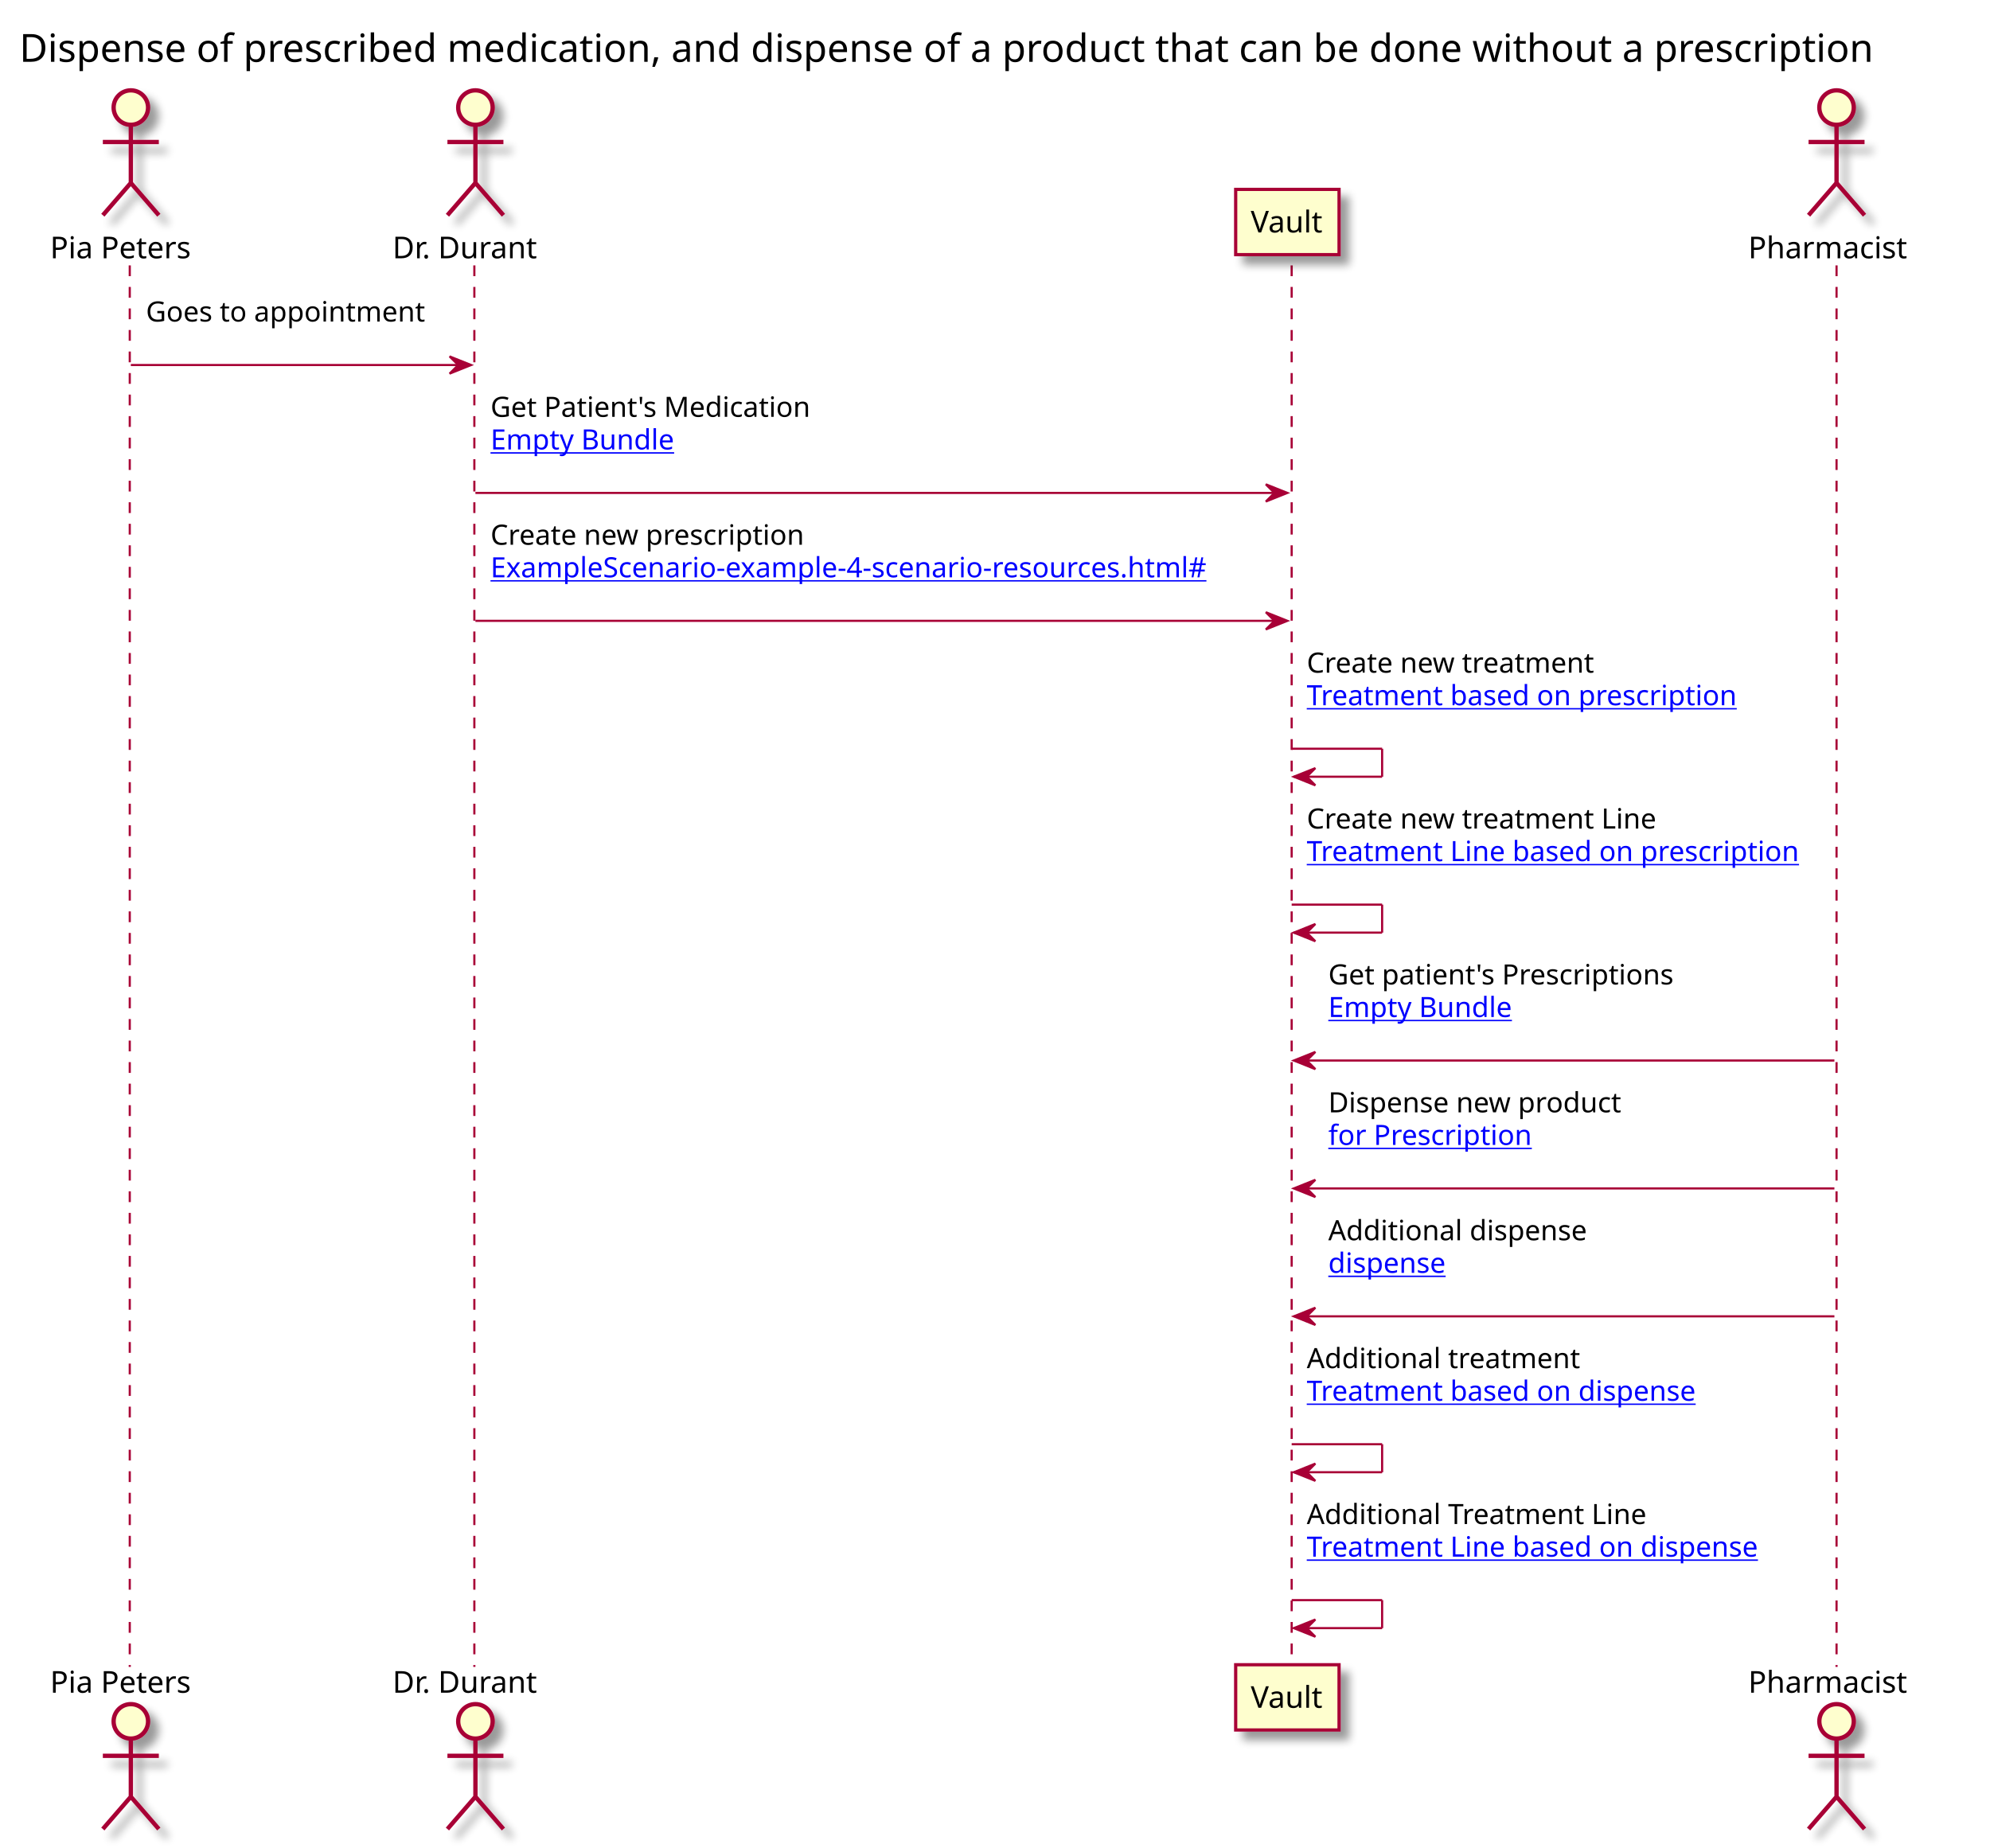
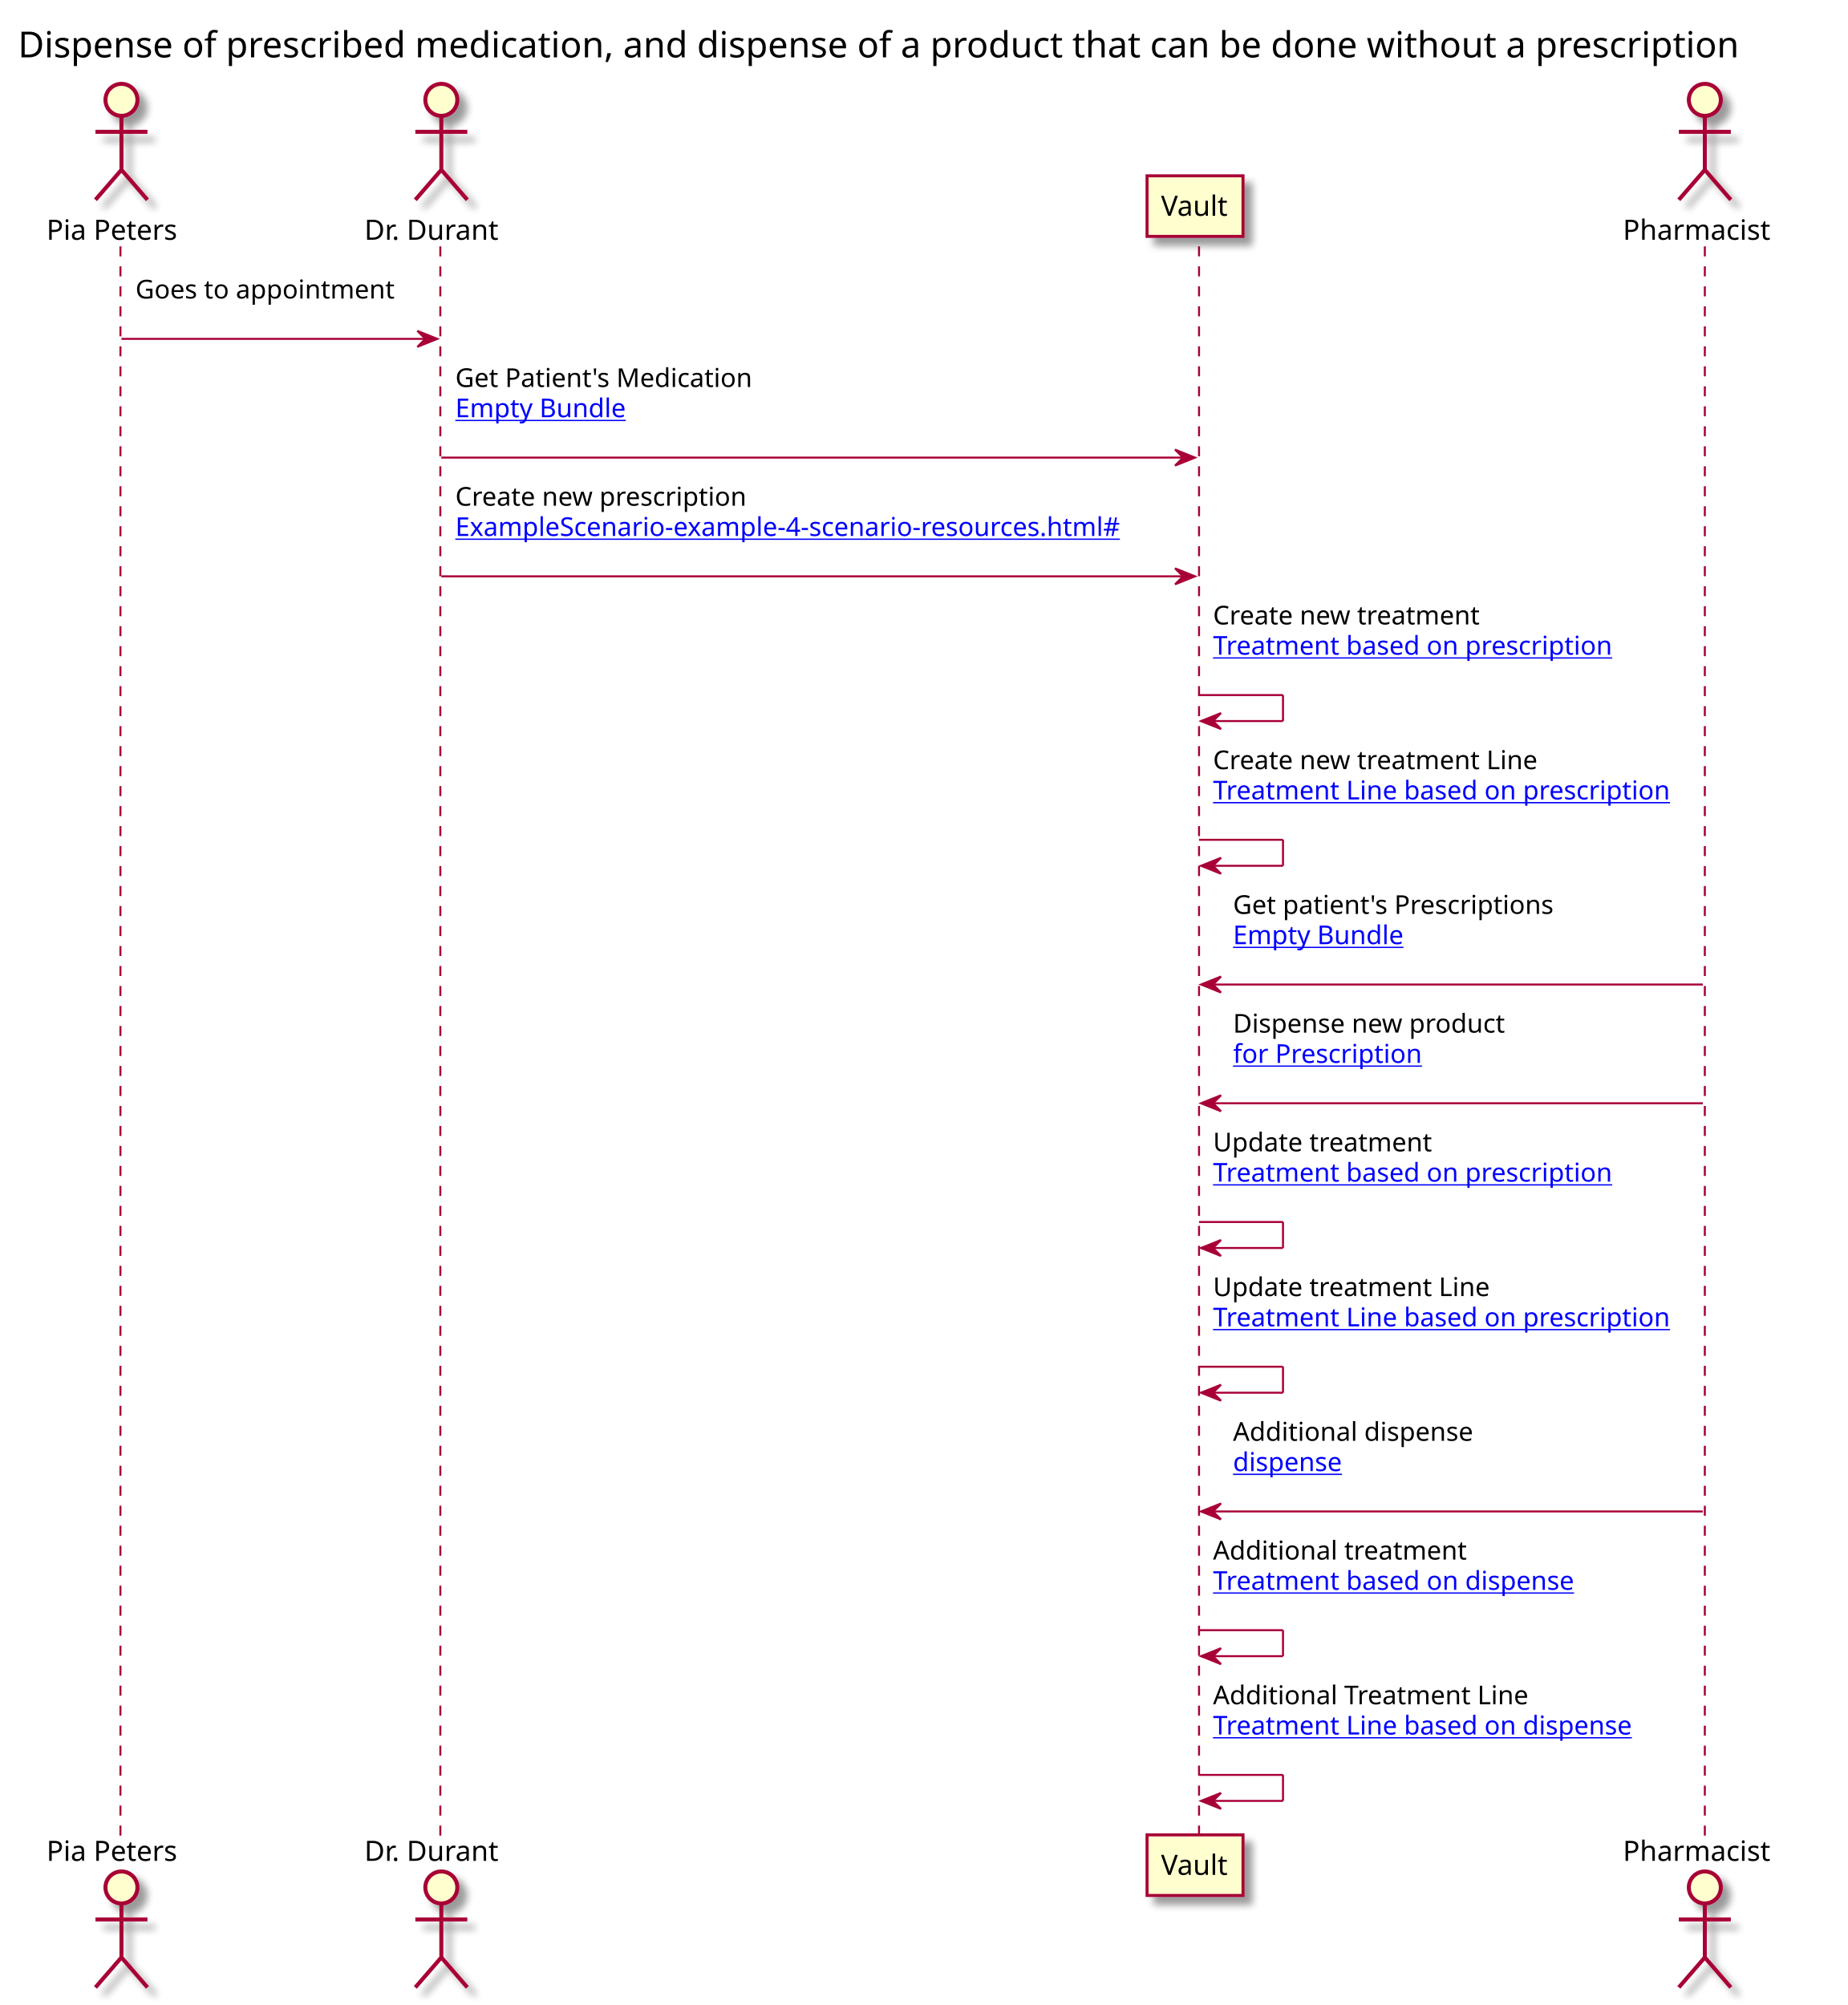
- <svg xmlns="http://www.w3.org/2000/svg" xmlns:xlink="http://www.w3.org/1999/xlink" contentScriptType="application/ecmascript" contentStyleType="text/css" height="858px" preserveAspectRatio="none" style="width:924px;height:858px;" version="1.1" viewBox="0 0 924 858" width="924px" zoomAndPan="magnify">
+ <svg xmlns="http://www.w3.org/2000/svg" xmlns:xlink="http://www.w3.org/1999/xlink" contentScriptType="application/ecmascript" contentStyleType="text/css" height="1003px" preserveAspectRatio="none" style="width:924px;height:1003px;" version="1.1" viewBox="0 0 924 1003" width="924px" zoomAndPan="magnify">
  <defs>
-     <filter height="300%" id="f7kfks00pvx4l" width="300%" x="-1" y="-1">
+     <filter height="300%" id="f1pe3ps2ym9pmf" width="300%" x="-1" y="-1">
      <feGaussianBlur result="blurOut" stdDeviation="2.0" />
      <feColorMatrix in="blurOut" result="blurOut2" type="matrix" values="0 0 0 0 0 0 0 0 0 0 0 0 0 0 0 0 0 0 .4 0" />
      <feOffset dx="4.0" dy="4.0" in="blurOut2" result="blurOut3" />
      <feBlend in="SourceGraphic" in2="blurOut3" mode="normal" />
    </filter>
  </defs>
  <g>
    <text fill="#000000" font-family="sans-serif" font-size="18" lengthAdjust="spacing" textLength="899" x="9" y="28.708">Dispense of prescribed medication, and dispense of a product that can be done without a prescription</text>
-     <line style="stroke:#A80036;stroke-width:1.0;stroke-dasharray:5.0,5.0;" x1="60.25" x2="60.25" y1="123.25" y2="774.102" />
-     <line style="stroke:#A80036;stroke-width:1.0;stroke-dasharray:5.0,5.0;" x1="220.25" x2="220.25" y1="123.25" y2="774.102" />
-     <line style="stroke:#A80036;stroke-width:1.0;stroke-dasharray:5.0,5.0;" x1="599.75" x2="599.75" y1="123.25" y2="774.102" />
-     <line style="stroke:#A80036;stroke-width:1.0;stroke-dasharray:5.0,5.0;" x1="852.75" x2="852.75" y1="123.25" y2="774.102" />
+     <line style="stroke:#A80036;stroke-width:1.0;stroke-dasharray:5.0,5.0;" x1="60.25" x2="60.25" y1="123.25" y2="918.898" />
+     <line style="stroke:#A80036;stroke-width:1.0;stroke-dasharray:5.0,5.0;" x1="220.25" x2="220.25" y1="123.25" y2="918.898" />
+     <line style="stroke:#A80036;stroke-width:1.0;stroke-dasharray:5.0,5.0;" x1="599.75" x2="599.75" y1="123.25" y2="918.898" />
+     <line style="stroke:#A80036;stroke-width:1.0;stroke-dasharray:5.0,5.0;" x1="852.75" x2="852.75" y1="123.25" y2="918.898" />
    <text fill="#000000" font-family="sans-serif" font-size="14" lengthAdjust="spacing" textLength="69" x="23.25" y="119.948">Pia Peters</text>
-     <ellipse cx="60.75" cy="49.953" fill="#FEFECE" filter="url(#f7kfks00pvx4l)" rx="8" ry="8" style="stroke:#A80036;stroke-width:2.0;" />
-     <path d="M60.75,57.953 L60.75,84.953 M47.75,65.953 L73.75,65.953 M60.75,84.953 L47.75,99.953 M60.75,84.953 L73.75,99.953 " fill="none" filter="url(#f7kfks00pvx4l)" style="stroke:#A80036;stroke-width:2.0;" />
-     <text fill="#000000" font-family="sans-serif" font-size="14" lengthAdjust="spacing" textLength="69" x="23.25" y="786.097">Pia Peters</text>
-     <ellipse cx="60.75" cy="799.398" fill="#FEFECE" filter="url(#f7kfks00pvx4l)" rx="8" ry="8" style="stroke:#A80036;stroke-width:2.0;" />
-     <path d="M60.75,807.398 L60.75,834.398 M47.75,815.398 L73.75,815.398 M60.75,834.398 L47.75,849.398 M60.75,834.398 L73.75,849.398 " fill="none" filter="url(#f7kfks00pvx4l)" style="stroke:#A80036;stroke-width:2.0;" />
+     <ellipse cx="60.75" cy="49.953" fill="#FEFECE" filter="url(#f1pe3ps2ym9pmf)" rx="8" ry="8" style="stroke:#A80036;stroke-width:2.0;" />
+     <path d="M60.75,57.953 L60.75,84.953 M47.75,65.953 L73.75,65.953 M60.75,84.953 L47.75,99.953 M60.75,84.953 L73.75,99.953 " fill="none" filter="url(#f1pe3ps2ym9pmf)" style="stroke:#A80036;stroke-width:2.0;" />
+     <text fill="#000000" font-family="sans-serif" font-size="14" lengthAdjust="spacing" textLength="69" x="23.25" y="930.894">Pia Peters</text>
+     <ellipse cx="60.75" cy="944.195" fill="#FEFECE" filter="url(#f1pe3ps2ym9pmf)" rx="8" ry="8" style="stroke:#A80036;stroke-width:2.0;" />
+     <path d="M60.75,952.195 L60.75,979.195 M47.75,960.195 L73.75,960.195 M60.75,979.195 L47.75,994.195 M60.75,979.195 L73.75,994.195 " fill="none" filter="url(#f1pe3ps2ym9pmf)" style="stroke:#A80036;stroke-width:2.0;" />
    <text fill="#000000" font-family="sans-serif" font-size="14" lengthAdjust="spacing" textLength="71" x="182.25" y="119.948">Dr. Durant</text>
-     <ellipse cx="220.75" cy="49.953" fill="#FEFECE" filter="url(#f7kfks00pvx4l)" rx="8" ry="8" style="stroke:#A80036;stroke-width:2.0;" />
-     <path d="M220.75,57.953 L220.75,84.953 M207.75,65.953 L233.75,65.953 M220.75,84.953 L207.75,99.953 M220.75,84.953 L233.75,99.953 " fill="none" filter="url(#f7kfks00pvx4l)" style="stroke:#A80036;stroke-width:2.0;" />
-     <text fill="#000000" font-family="sans-serif" font-size="14" lengthAdjust="spacing" textLength="71" x="182.25" y="786.097">Dr. Durant</text>
-     <ellipse cx="220.75" cy="799.398" fill="#FEFECE" filter="url(#f7kfks00pvx4l)" rx="8" ry="8" style="stroke:#A80036;stroke-width:2.0;" />
-     <path d="M220.75,807.398 L220.75,834.398 M207.75,815.398 L233.75,815.398 M220.75,834.398 L207.75,849.398 M220.75,834.398 L233.75,849.398 " fill="none" filter="url(#f7kfks00pvx4l)" style="stroke:#A80036;stroke-width:2.0;" />
-     <rect fill="#FEFECE" filter="url(#f7kfks00pvx4l)" height="30.297" style="stroke:#A80036;stroke-width:1.5;" width="48" x="573.75" y="87.953" />
+     <ellipse cx="220.75" cy="49.953" fill="#FEFECE" filter="url(#f1pe3ps2ym9pmf)" rx="8" ry="8" style="stroke:#A80036;stroke-width:2.0;" />
+     <path d="M220.75,57.953 L220.75,84.953 M207.75,65.953 L233.75,65.953 M220.75,84.953 L207.75,99.953 M220.75,84.953 L233.75,99.953 " fill="none" filter="url(#f1pe3ps2ym9pmf)" style="stroke:#A80036;stroke-width:2.0;" />
+     <text fill="#000000" font-family="sans-serif" font-size="14" lengthAdjust="spacing" textLength="71" x="182.25" y="930.894">Dr. Durant</text>
+     <ellipse cx="220.75" cy="944.195" fill="#FEFECE" filter="url(#f1pe3ps2ym9pmf)" rx="8" ry="8" style="stroke:#A80036;stroke-width:2.0;" />
+     <path d="M220.75,952.195 L220.75,979.195 M207.75,960.195 L233.75,960.195 M220.75,979.195 L207.75,994.195 M220.75,979.195 L233.75,994.195 " fill="none" filter="url(#f1pe3ps2ym9pmf)" style="stroke:#A80036;stroke-width:2.0;" />
+     <rect fill="#FEFECE" filter="url(#f1pe3ps2ym9pmf)" height="30.297" style="stroke:#A80036;stroke-width:1.5;" width="48" x="573.75" y="87.953" />
    <text fill="#000000" font-family="sans-serif" font-size="14" lengthAdjust="spacing" textLength="34" x="580.75" y="107.948">Vault</text>
-     <rect fill="#FEFECE" filter="url(#f7kfks00pvx4l)" height="30.297" style="stroke:#A80036;stroke-width:1.5;" width="48" x="573.75" y="773.102" />
-     <text fill="#000000" font-family="sans-serif" font-size="14" lengthAdjust="spacing" textLength="34" x="580.75" y="793.097">Vault</text>
+     <rect fill="#FEFECE" filter="url(#f1pe3ps2ym9pmf)" height="30.297" style="stroke:#A80036;stroke-width:1.5;" width="48" x="573.75" y="917.898" />
+     <text fill="#000000" font-family="sans-serif" font-size="14" lengthAdjust="spacing" textLength="34" x="580.75" y="937.894">Vault</text>
    <text fill="#000000" font-family="sans-serif" font-size="14" lengthAdjust="spacing" textLength="76" x="811.75" y="119.948">Pharmacist</text>
-     <ellipse cx="852.75" cy="49.953" fill="#FEFECE" filter="url(#f7kfks00pvx4l)" rx="8" ry="8" style="stroke:#A80036;stroke-width:2.0;" />
-     <path d="M852.75,57.953 L852.75,84.953 M839.75,65.953 L865.75,65.953 M852.75,84.953 L839.75,99.953 M852.75,84.953 L865.75,99.953 " fill="none" filter="url(#f7kfks00pvx4l)" style="stroke:#A80036;stroke-width:2.0;" />
-     <text fill="#000000" font-family="sans-serif" font-size="14" lengthAdjust="spacing" textLength="76" x="811.75" y="786.097">Pharmacist</text>
-     <ellipse cx="852.75" cy="799.398" fill="#FEFECE" filter="url(#f7kfks00pvx4l)" rx="8" ry="8" style="stroke:#A80036;stroke-width:2.0;" />
-     <path d="M852.75,807.398 L852.75,834.398 M839.75,815.398 L865.75,815.398 M852.75,834.398 L839.75,849.398 M852.75,834.398 L865.75,849.398 " fill="none" filter="url(#f7kfks00pvx4l)" style="stroke:#A80036;stroke-width:2.0;" />
+     <ellipse cx="852.75" cy="49.953" fill="#FEFECE" filter="url(#f1pe3ps2ym9pmf)" rx="8" ry="8" style="stroke:#A80036;stroke-width:2.0;" />
+     <path d="M852.75,57.953 L852.75,84.953 M839.75,65.953 L865.75,65.953 M852.75,84.953 L839.75,99.953 M852.75,84.953 L865.75,99.953 " fill="none" filter="url(#f1pe3ps2ym9pmf)" style="stroke:#A80036;stroke-width:2.0;" />
+     <text fill="#000000" font-family="sans-serif" font-size="14" lengthAdjust="spacing" textLength="76" x="811.75" y="930.894">Pharmacist</text>
+     <ellipse cx="852.75" cy="944.195" fill="#FEFECE" filter="url(#f1pe3ps2ym9pmf)" rx="8" ry="8" style="stroke:#A80036;stroke-width:2.0;" />
+     <path d="M852.75,952.195 L852.75,979.195 M839.75,960.195 L865.75,960.195 M852.75,979.195 L839.75,994.195 M852.75,979.195 L865.75,994.195 " fill="none" filter="url(#f1pe3ps2ym9pmf)" style="stroke:#A80036;stroke-width:2.0;" />
    <polygon fill="#A80036" points="208.75,165.516,218.75,169.516,208.75,173.516,212.75,169.516" style="stroke:#A80036;stroke-width:1.0;" />
    <line style="stroke:#A80036;stroke-width:1.0;" x1="60.75" x2="214.75" y1="169.516" y2="169.516" />
    <text fill="#000000" font-family="sans-serif" font-size="13" lengthAdjust="spacing" textLength="136" x="67.75" y="149.317">Goes to appointment</text>
    <text fill="#000000" font-family="sans-serif" font-size="13" lengthAdjust="spacing" textLength="0" x="71.75" y="164.45" />
    <polygon fill="#A80036" points="587.75,224.914,597.75,228.914,587.75,232.914,591.75,228.914" style="stroke:#A80036;stroke-width:1.0;" />
    <line style="stroke:#A80036;stroke-width:1.0;" x1="220.75" x2="593.75" y1="228.914" y2="228.914" />
    <text fill="#000000" font-family="sans-serif" font-size="13" lengthAdjust="spacing" textLength="155" x="227.75" y="193.583">Get Patient's Medication</text>
    <a href="ExampleScenario-example-4-scenario-resources.html#EB" target="_top" title="ExampleScenario-example-4-scenario-resources.html#EB" xlink:actuate="onRequest" xlink:href="ExampleScenario-example-4-scenario-resources.html#EB" xlink:show="new" xlink:title="ExampleScenario-example-4-scenario-resources.html#EB" xlink:type="simple">
      <text fill="#0000FF" font-family="sans-serif" font-size="13" lengthAdjust="spacing" text-decoration="underline" textLength="89" x="227.75" y="208.715">Empty Bundle</text>
    </a>
    <text fill="#000000" font-family="sans-serif" font-size="13" lengthAdjust="spacing" textLength="0" x="231.75" y="223.848" />
    <polygon fill="#A80036" points="587.75,284.312,597.75,288.312,587.75,292.312,591.75,288.312" style="stroke:#A80036;stroke-width:1.0;" />
    <line style="stroke:#A80036;stroke-width:1.0;" x1="220.75" x2="593.75" y1="288.312" y2="288.312" />
    <text fill="#000000" font-family="sans-serif" font-size="13" lengthAdjust="spacing" textLength="151" x="227.75" y="252.981">Create new prescription</text>
    <a href="ExampleScenario-example-4-scenario-resources.html#" target="_top" title="ExampleScenario-example-4-scenario-resources.html#" xlink:actuate="onRequest" xlink:href="ExampleScenario-example-4-scenario-resources.html#" xlink:show="new" xlink:title="ExampleScenario-example-4-scenario-resources.html#" xlink:type="simple">
      <text fill="#0000FF" font-family="sans-serif" font-size="13" lengthAdjust="spacing" text-decoration="underline" textLength="355" x="227.75" y="268.114">ExampleScenario-example-4-scenario-resources.html#</text>
    </a>
    <text fill="#000000" font-family="sans-serif" font-size="13" lengthAdjust="spacing" textLength="0" x="231.75" y="283.247" />
    <line style="stroke:#A80036;stroke-width:1.0;" x1="599.75" x2="641.75" y1="347.711" y2="347.711" />
    <line style="stroke:#A80036;stroke-width:1.0;" x1="641.75" x2="641.75" y1="347.711" y2="360.711" />
    <line style="stroke:#A80036;stroke-width:1.0;" x1="600.75" x2="641.75" y1="360.711" y2="360.711" />
    <polygon fill="#A80036" points="610.75,356.711,600.75,360.711,610.75,364.711,606.75,360.711" style="stroke:#A80036;stroke-width:1.0;" />
    <text fill="#000000" font-family="sans-serif" font-size="13" lengthAdjust="spacing" textLength="141" x="606.75" y="312.379">Create new treatment</text>
    <a href="ExampleScenario-example-4-scenario-resources.html#New" target="_top" title="ExampleScenario-example-4-scenario-resources.html#New" xlink:actuate="onRequest" xlink:href="ExampleScenario-example-4-scenario-resources.html#New" xlink:show="new" xlink:title="ExampleScenario-example-4-scenario-resources.html#New" xlink:type="simple">
      <text fill="#0000FF" font-family="sans-serif" font-size="13" lengthAdjust="spacing" text-decoration="underline" textLength="209" x="606.75" y="327.512">Treatment based on prescription</text>
    </a>
    <text fill="#000000" font-family="sans-serif" font-size="13" lengthAdjust="spacing" textLength="0" x="610.75" y="342.645" />
    <line style="stroke:#A80036;stroke-width:1.0;" x1="599.75" x2="641.75" y1="420.109" y2="420.109" />
    <line style="stroke:#A80036;stroke-width:1.0;" x1="641.75" x2="641.75" y1="420.109" y2="433.109" />
    <line style="stroke:#A80036;stroke-width:1.0;" x1="600.75" x2="641.75" y1="433.109" y2="433.109" />
    <polygon fill="#A80036" points="610.75,429.109,600.75,433.109,610.75,437.109,606.75,433.109" style="stroke:#A80036;stroke-width:1.0;" />
    <text fill="#000000" font-family="sans-serif" font-size="13" lengthAdjust="spacing" textLength="171" x="606.75" y="384.778">Create new treatment Line</text>
    <a href="ExampleScenario-example-4-scenario-resources.html#New" target="_top" title="ExampleScenario-example-4-scenario-resources.html#New" xlink:actuate="onRequest" xlink:href="ExampleScenario-example-4-scenario-resources.html#New" xlink:show="new" xlink:title="ExampleScenario-example-4-scenario-resources.html#New" xlink:type="simple">
      <text fill="#0000FF" font-family="sans-serif" font-size="13" lengthAdjust="spacing" text-decoration="underline" textLength="239" x="606.75" y="399.911">Treatment Line based on prescription</text>
    </a>
    <text fill="#000000" font-family="sans-serif" font-size="13" lengthAdjust="spacing" textLength="0" x="610.75" y="415.043" />
    <polygon fill="#A80036" points="610.75,488.508,600.75,492.508,610.75,496.508,606.75,492.508" style="stroke:#A80036;stroke-width:1.0;" />
    <line style="stroke:#A80036;stroke-width:1.0;" x1="604.75" x2="851.75" y1="492.508" y2="492.508" />
    <text fill="#000000" font-family="sans-serif" font-size="13" lengthAdjust="spacing" textLength="168" x="616.75" y="457.176">Get patient's Prescriptions</text>
    <a href="ExampleScenario-example-4-scenario-resources.html#EB" target="_top" title="ExampleScenario-example-4-scenario-resources.html#EB" xlink:actuate="onRequest" xlink:href="ExampleScenario-example-4-scenario-resources.html#EB" xlink:show="new" xlink:title="ExampleScenario-example-4-scenario-resources.html#EB" xlink:type="simple">
      <text fill="#0000FF" font-family="sans-serif" font-size="13" lengthAdjust="spacing" text-decoration="underline" textLength="89" x="616.75" y="472.309">Empty Bundle</text>
    </a>
    <text fill="#000000" font-family="sans-serif" font-size="13" lengthAdjust="spacing" textLength="0" x="620.75" y="487.442" />
    <polygon fill="#A80036" points="610.75,547.906,600.75,551.906,610.75,555.906,606.75,551.906" style="stroke:#A80036;stroke-width:1.0;" />
    <line style="stroke:#A80036;stroke-width:1.0;" x1="604.75" x2="851.75" y1="551.906" y2="551.906" />
    <text fill="#000000" font-family="sans-serif" font-size="13" lengthAdjust="spacing" textLength="141" x="616.75" y="516.575">Dispense new product</text>
    <a href="ExampleScenario-example-4-scenario-resources.html#Dispense" target="_top" title="ExampleScenario-example-4-scenario-resources.html#Dispense" xlink:actuate="onRequest" xlink:href="ExampleScenario-example-4-scenario-resources.html#Dispense" xlink:show="new" xlink:title="ExampleScenario-example-4-scenario-resources.html#Dispense" xlink:type="simple">
      <text fill="#0000FF" font-family="sans-serif" font-size="13" lengthAdjust="spacing" text-decoration="underline" textLength="96" x="616.75" y="531.707">for Prescription</text>
    </a>
    <text fill="#000000" font-family="sans-serif" font-size="13" lengthAdjust="spacing" textLength="0" x="620.75" y="546.84" />
-     <polygon fill="#A80036" points="610.75,607.305,600.75,611.305,610.75,615.305,606.75,611.305" style="stroke:#A80036;stroke-width:1.0;" />
-     <line style="stroke:#A80036;stroke-width:1.0;" x1="604.75" x2="851.75" y1="611.305" y2="611.305" />
-     <text fill="#000000" font-family="sans-serif" font-size="13" lengthAdjust="spacing" textLength="124" x="616.75" y="575.973">Additional dispense</text>
+     <line style="stroke:#A80036;stroke-width:1.0;" x1="599.75" x2="641.75" y1="611.305" y2="611.305" />
+     <line style="stroke:#A80036;stroke-width:1.0;" x1="641.75" x2="641.75" y1="611.305" y2="624.305" />
+     <line style="stroke:#A80036;stroke-width:1.0;" x1="600.75" x2="641.75" y1="624.305" y2="624.305" />
+     <polygon fill="#A80036" points="610.75,620.305,600.75,624.305,610.75,628.305,606.75,624.305" style="stroke:#A80036;stroke-width:1.0;" />
+     <text fill="#000000" font-family="sans-serif" font-size="13" lengthAdjust="spacing" textLength="116" x="606.75" y="575.973">Update treatment</text>
+     <a href="ExampleScenario-example-4-scenario-resources.html#New" target="_top" title="ExampleScenario-example-4-scenario-resources.html#New" xlink:actuate="onRequest" xlink:href="ExampleScenario-example-4-scenario-resources.html#New" xlink:show="new" xlink:title="ExampleScenario-example-4-scenario-resources.html#New" xlink:type="simple">
+       <text fill="#0000FF" font-family="sans-serif" font-size="13" lengthAdjust="spacing" text-decoration="underline" textLength="209" x="606.75" y="591.106">Treatment based on prescription</text>
+     </a>
+     <text fill="#000000" font-family="sans-serif" font-size="13" lengthAdjust="spacing" textLength="0" x="610.75" y="606.239" />
+     <line style="stroke:#A80036;stroke-width:1.0;" x1="599.75" x2="641.75" y1="683.703" y2="683.703" />
+     <line style="stroke:#A80036;stroke-width:1.0;" x1="641.75" x2="641.75" y1="683.703" y2="696.703" />
+     <line style="stroke:#A80036;stroke-width:1.0;" x1="600.75" x2="641.75" y1="696.703" y2="696.703" />
+     <polygon fill="#A80036" points="610.75,692.703,600.75,696.703,610.75,700.703,606.75,696.703" style="stroke:#A80036;stroke-width:1.0;" />
+     <text fill="#000000" font-family="sans-serif" font-size="13" lengthAdjust="spacing" textLength="146" x="606.75" y="648.372">Update treatment Line</text>
+     <a href="ExampleScenario-example-4-scenario-resources.html#New" target="_top" title="ExampleScenario-example-4-scenario-resources.html#New" xlink:actuate="onRequest" xlink:href="ExampleScenario-example-4-scenario-resources.html#New" xlink:show="new" xlink:title="ExampleScenario-example-4-scenario-resources.html#New" xlink:type="simple">
+       <text fill="#0000FF" font-family="sans-serif" font-size="13" lengthAdjust="spacing" text-decoration="underline" textLength="239" x="606.75" y="663.504">Treatment Line based on prescription</text>
+     </a>
+     <text fill="#000000" font-family="sans-serif" font-size="13" lengthAdjust="spacing" textLength="0" x="610.75" y="678.637" />
+     <polygon fill="#A80036" points="610.75,752.102,600.75,756.102,610.75,760.102,606.75,756.102" style="stroke:#A80036;stroke-width:1.0;" />
+     <line style="stroke:#A80036;stroke-width:1.0;" x1="604.75" x2="851.75" y1="756.102" y2="756.102" />
+     <text fill="#000000" font-family="sans-serif" font-size="13" lengthAdjust="spacing" textLength="124" x="616.75" y="720.77">Additional dispense</text>
    <a href="ExampleScenario-example-4-scenario-resources.html#Isolated" target="_top" title="ExampleScenario-example-4-scenario-resources.html#Isolated" xlink:actuate="onRequest" xlink:href="ExampleScenario-example-4-scenario-resources.html#Isolated" xlink:show="new" xlink:title="ExampleScenario-example-4-scenario-resources.html#Isolated" xlink:type="simple">
-       <text fill="#0000FF" font-family="sans-serif" font-size="13" lengthAdjust="spacing" text-decoration="underline" textLength="57" x="616.75" y="591.106">dispense</text>
+       <text fill="#0000FF" font-family="sans-serif" font-size="13" lengthAdjust="spacing" text-decoration="underline" textLength="57" x="616.75" y="735.903">dispense</text>
    </a>
-     <text fill="#000000" font-family="sans-serif" font-size="13" lengthAdjust="spacing" textLength="0" x="620.75" y="606.239" />
-     <line style="stroke:#A80036;stroke-width:1.0;" x1="599.75" x2="641.75" y1="670.703" y2="670.703" />
-     <line style="stroke:#A80036;stroke-width:1.0;" x1="641.75" x2="641.75" y1="670.703" y2="683.703" />
-     <line style="stroke:#A80036;stroke-width:1.0;" x1="600.75" x2="641.75" y1="683.703" y2="683.703" />
-     <polygon fill="#A80036" points="610.75,679.703,600.75,683.703,610.75,687.703,606.75,683.703" style="stroke:#A80036;stroke-width:1.0;" />
-     <text fill="#000000" font-family="sans-serif" font-size="13" lengthAdjust="spacing" textLength="132" x="606.75" y="635.372">Additional treatment</text>
+     <text fill="#000000" font-family="sans-serif" font-size="13" lengthAdjust="spacing" textLength="0" x="620.75" y="751.036" />
+     <line style="stroke:#A80036;stroke-width:1.0;" x1="599.75" x2="641.75" y1="815.5" y2="815.5" />
+     <line style="stroke:#A80036;stroke-width:1.0;" x1="641.75" x2="641.75" y1="815.5" y2="828.5" />
+     <line style="stroke:#A80036;stroke-width:1.0;" x1="600.75" x2="641.75" y1="828.5" y2="828.5" />
+     <polygon fill="#A80036" points="610.75,824.5,600.75,828.5,610.75,832.5,606.75,828.5" style="stroke:#A80036;stroke-width:1.0;" />
+     <text fill="#000000" font-family="sans-serif" font-size="13" lengthAdjust="spacing" textLength="132" x="606.75" y="780.168">Additional treatment</text>
    <a href="ExampleScenario-example-4-scenario-resources.html#New" target="_top" title="ExampleScenario-example-4-scenario-resources.html#New" xlink:actuate="onRequest" xlink:href="ExampleScenario-example-4-scenario-resources.html#New" xlink:show="new" xlink:title="ExampleScenario-example-4-scenario-resources.html#New" xlink:type="simple">
-       <text fill="#0000FF" font-family="sans-serif" font-size="13" lengthAdjust="spacing" text-decoration="underline" textLength="191" x="606.75" y="650.504">Treatment based on dispense</text>
+       <text fill="#0000FF" font-family="sans-serif" font-size="13" lengthAdjust="spacing" text-decoration="underline" textLength="191" x="606.75" y="795.301">Treatment based on dispense</text>
    </a>
-     <text fill="#000000" font-family="sans-serif" font-size="13" lengthAdjust="spacing" textLength="0" x="610.75" y="665.637" />
-     <line style="stroke:#A80036;stroke-width:1.0;" x1="599.75" x2="641.75" y1="743.102" y2="743.102" />
-     <line style="stroke:#A80036;stroke-width:1.0;" x1="641.75" x2="641.75" y1="743.102" y2="756.102" />
-     <line style="stroke:#A80036;stroke-width:1.0;" x1="600.75" x2="641.75" y1="756.102" y2="756.102" />
-     <polygon fill="#A80036" points="610.75,752.102,600.75,756.102,610.75,760.102,606.75,756.102" style="stroke:#A80036;stroke-width:1.0;" />
-     <text fill="#000000" font-family="sans-serif" font-size="13" lengthAdjust="spacing" textLength="164" x="606.75" y="707.77">Additional Treatment Line</text>
+     <text fill="#000000" font-family="sans-serif" font-size="13" lengthAdjust="spacing" textLength="0" x="610.75" y="810.434" />
+     <line style="stroke:#A80036;stroke-width:1.0;" x1="599.75" x2="641.75" y1="887.898" y2="887.898" />
+     <line style="stroke:#A80036;stroke-width:1.0;" x1="641.75" x2="641.75" y1="887.898" y2="900.898" />
+     <line style="stroke:#A80036;stroke-width:1.0;" x1="600.75" x2="641.75" y1="900.898" y2="900.898" />
+     <polygon fill="#A80036" points="610.75,896.898,600.75,900.898,610.75,904.898,606.75,900.898" style="stroke:#A80036;stroke-width:1.0;" />
+     <text fill="#000000" font-family="sans-serif" font-size="13" lengthAdjust="spacing" textLength="164" x="606.75" y="852.567">Additional Treatment Line</text>
    <a href="ExampleScenario-example-4-scenario-resources.html#New" target="_top" title="ExampleScenario-example-4-scenario-resources.html#New" xlink:actuate="onRequest" xlink:href="ExampleScenario-example-4-scenario-resources.html#New" xlink:show="new" xlink:title="ExampleScenario-example-4-scenario-resources.html#New" xlink:type="simple">
-       <text fill="#0000FF" font-family="sans-serif" font-size="13" lengthAdjust="spacing" text-decoration="underline" textLength="221" x="606.75" y="722.903">Treatment Line based on dispense</text>
+       <text fill="#0000FF" font-family="sans-serif" font-size="13" lengthAdjust="spacing" text-decoration="underline" textLength="221" x="606.75" y="867.7">Treatment Line based on dispense</text>
    </a>
-     <text fill="#000000" font-family="sans-serif" font-size="13" lengthAdjust="spacing" textLength="0" x="610.75" y="738.036" />
+     <text fill="#000000" font-family="sans-serif" font-size="13" lengthAdjust="spacing" textLength="0" x="610.75" y="882.832" />
  </g>
</svg>
